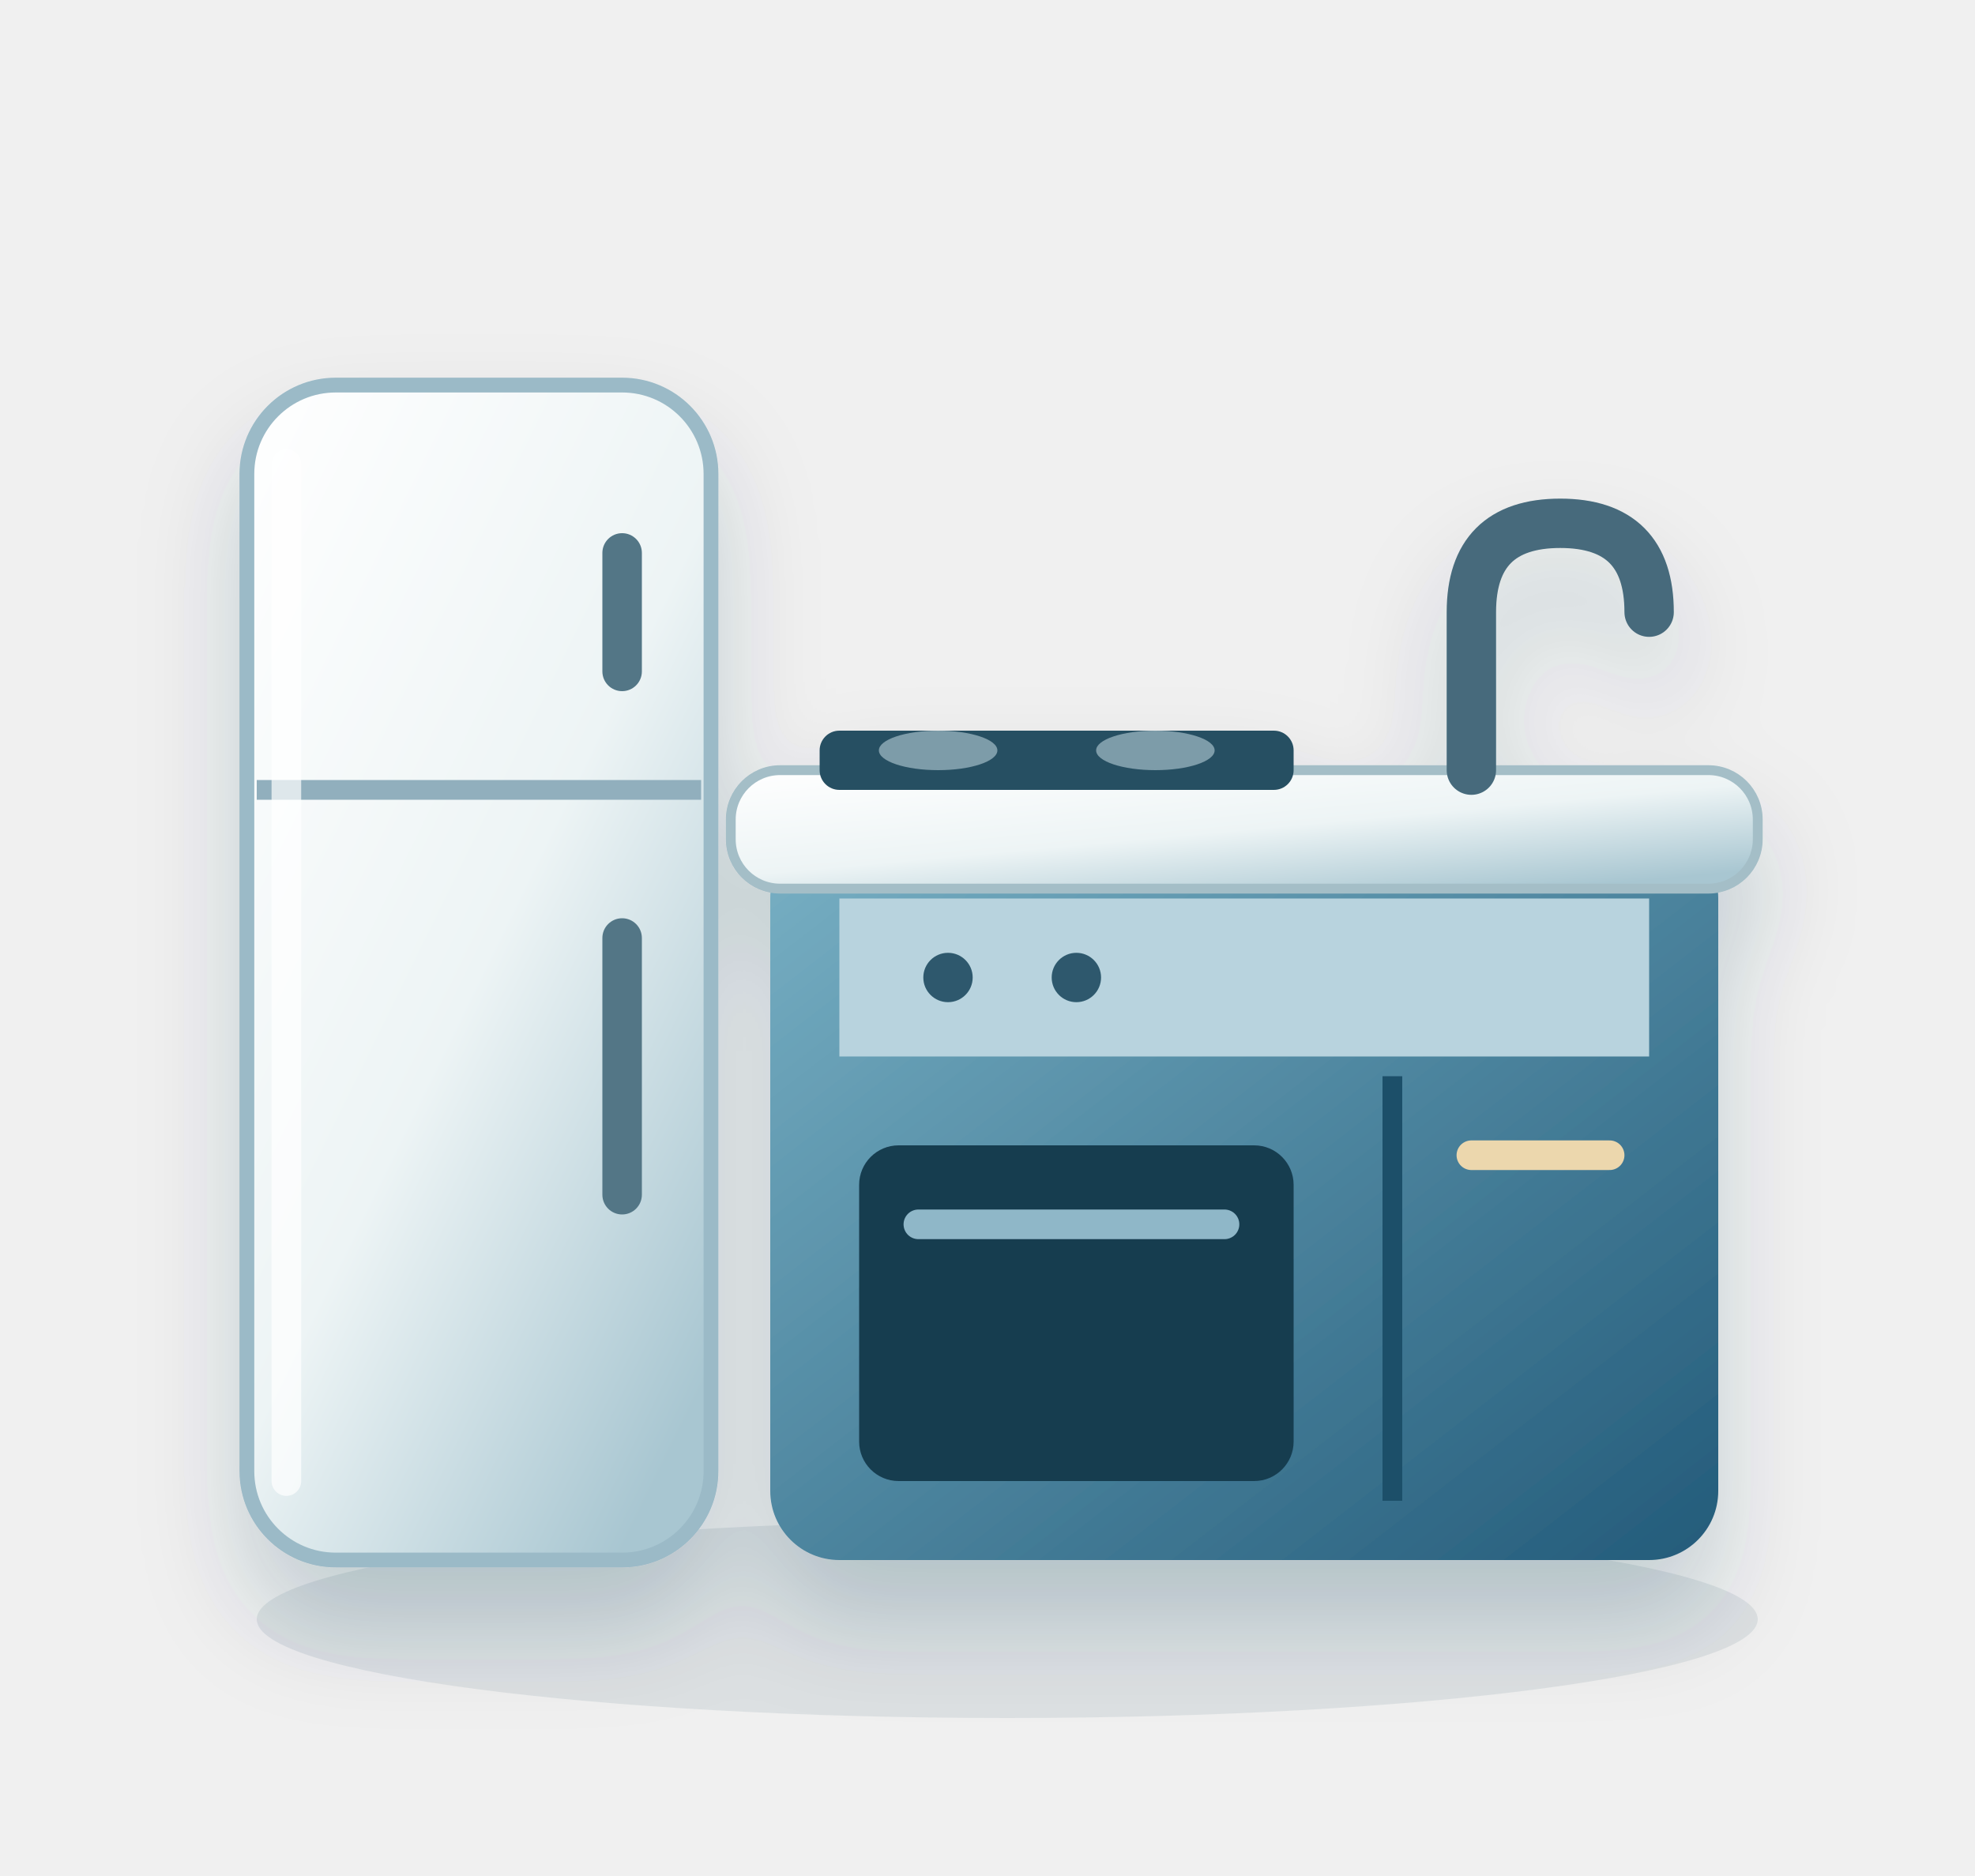
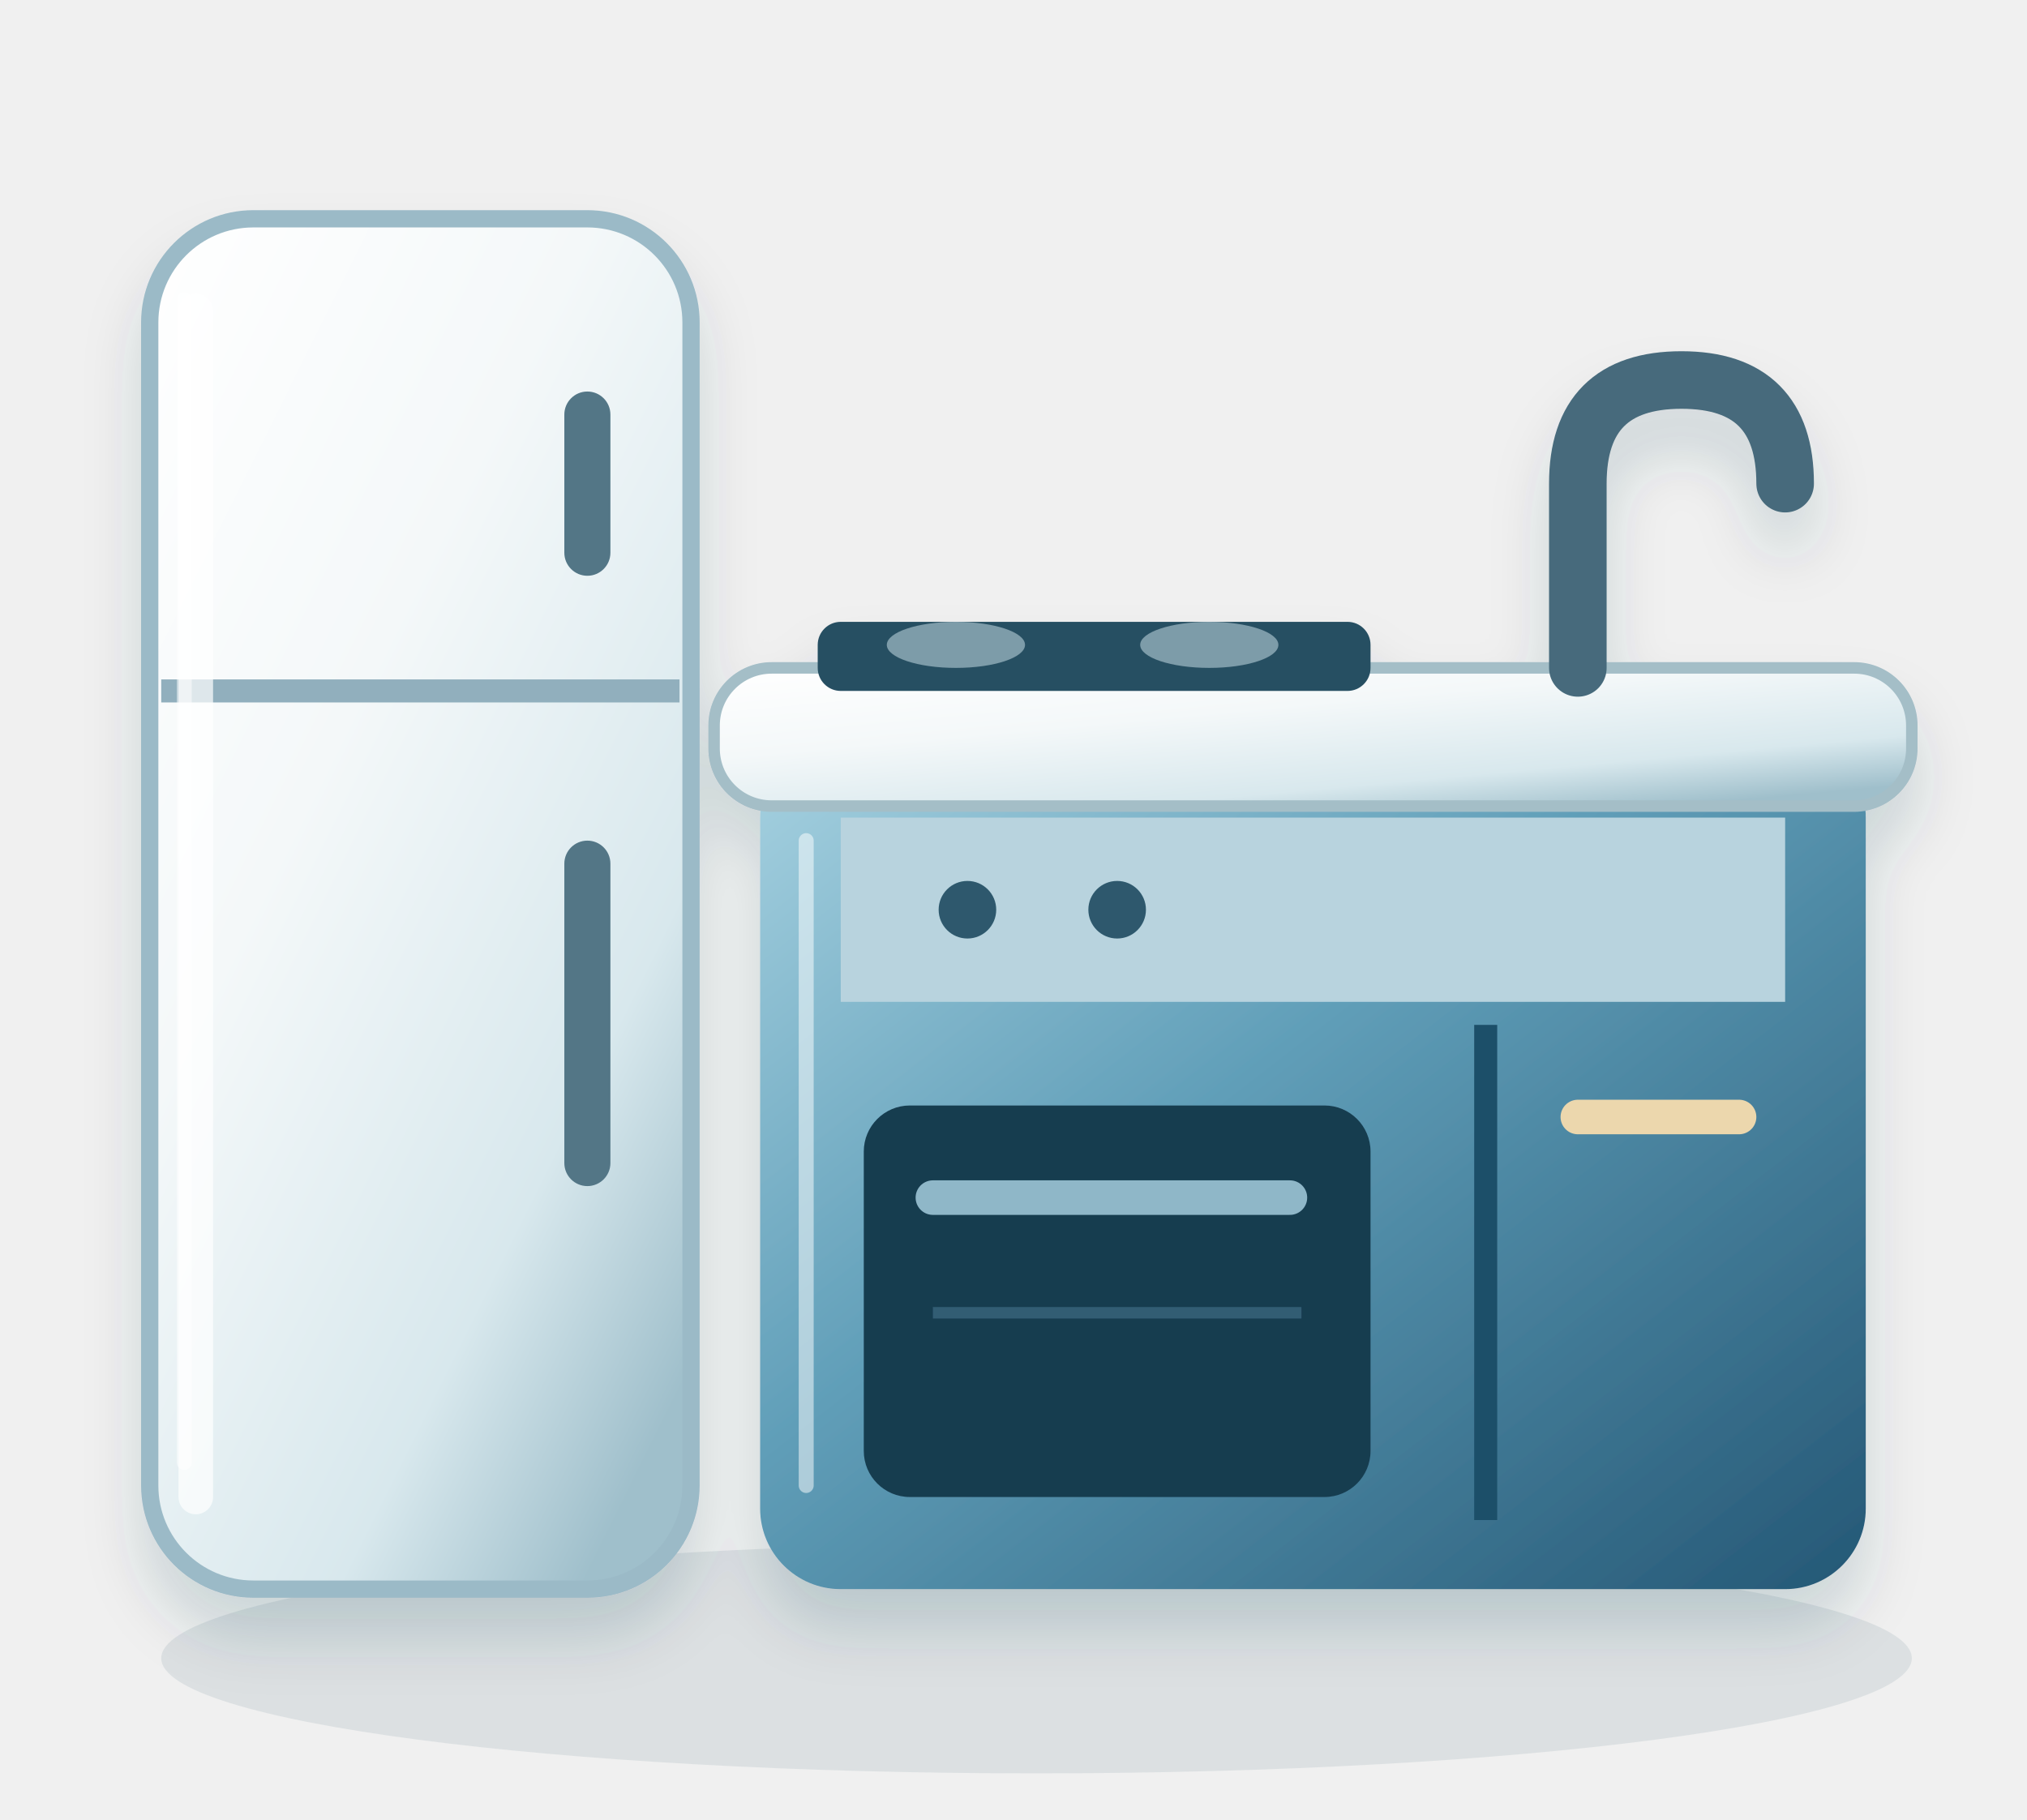
- <svg xmlns="http://www.w3.org/2000/svg" viewBox="0 0 200 190">
+ <svg xmlns="http://www.w3.org/2000/svg" viewBox="12 20 176 158">
  <defs>
    <linearGradient id="blue" x1="0" y1="0" x2="1" y2="1">
-       <stop stop-color="#78b0c4" />
-       <stop offset="1" stop-color="#235b7a" />
+       <stop stop-color="#a7d2e1" />
+       <stop offset=".42" stop-color="#609eb8" />
+       <stop offset="1" stop-color="#245775" />
    </linearGradient>
    <linearGradient id="porcelain" x1="0" y1="0" x2=".8" y2="1">
      <stop stop-color="#fff" />
-       <stop offset=".55" stop-color="#edf4f5" />
-       <stop offset="1" stop-color="#a8c6d1" />
+       <stop offset=".4" stop-color="#f4f8f9" />
+       <stop offset=".78" stop-color="#d8e8ed" />
+       <stop offset="1" stop-color="#9fbfcb" />
    </linearGradient>
    <linearGradient id="wood" x1="0" y1="0" x2="1" y2="1">
-       <stop stop-color="#e4c698" />
-       <stop offset="1" stop-color="#a77a48" />
+       <stop stop-color="#eed7b1" />
+       <stop offset=".48" stop-color="#cfaa76" />
+       <stop offset="1" stop-color="#a97b46" />
    </linearGradient>
    <linearGradient id="metal" x1="0" y1="0" x2="1" y2="1">
      <stop stop-color="#f7e2b3" />
      <stop offset="1" stop-color="#ac7f40" />
    </linearGradient>
    <filter id="shadow" x="-35%" y="-35%" width="170%" height="180%">
-       <feDropShadow dx="0" dy="6" stdDeviation="5" flood-color="#153d53" flood-opacity=".18" />
+       <feDropShadow dx="0" dy="3.5" stdDeviation="2.5" flood-color="#153d53" flood-opacity=".15" />
    </filter>
  </defs>
  <ellipse cx="102" cy="164" rx="76" ry="10" fill="#17475b" opacity=".09" />
  <g filter="url(#shadow)">
    <rect x="25" y="39" width="47" height="119" rx="9" fill="url(#porcelain)" stroke="#9bbac7" stroke-width="1.5" />
    <path d="M26 80h45" stroke="#91afbd" stroke-width="2" />
    <rect x="61" y="54" width="4" height="16" rx="2" fill="#527686" />
    <rect x="61" y="93" width="4" height="30" rx="2" fill="#527686" />
    <rect x="78" y="84" width="96" height="74" rx="7" fill="url(#blue)" />
    <path d="M85 91h82v16H85z" fill="#b8d3de" />
    <circle cx="96" cy="99" r="2.5" fill="#2d596d" />
    <circle cx="109" cy="99" r="2.5" fill="#2d596d" />
    <rect x="87" y="116" width="44" height="34" rx="4" fill="#173c50" />
    <path d="M93 124h31" stroke="#8fb7c8" stroke-width="3" stroke-linecap="round" />
    <path d="M141 109v43" stroke="#1e4f69" stroke-width="2" />
    <path d="M149 117h14" stroke="#ecd7ad" stroke-width="3" stroke-linecap="round" />
    <rect x="74" y="78" width="104" height="12" rx="5" fill="url(#porcelain)" stroke="#a4bec7" />
    <rect x="83" y="74" width="48" height="6" rx="2" fill="#284f62" />
    <ellipse cx="95" cy="76" rx="6" ry="2" fill="#7d9ca9" />
    <ellipse cx="117" cy="76" rx="6" ry="2" fill="#7d9ca9" />
    <path d="M149 78V62q0-9 9-9t9 9" fill="none" stroke="#466b7c" stroke-width="5" stroke-linecap="round" />
    <path d="M29 47v103" stroke="#fff" stroke-opacity=".7" stroke-width="3" stroke-linecap="round" />
+     <path d="M82 93v56M28 46v101" fill="none" stroke="#fff" stroke-opacity=".5" stroke-width="1.3" stroke-linecap="round" />
+     <path d="M93 134h32" fill="none" stroke="#4b7e96" stroke-opacity=".5" stroke-width="1" />
  </g>
</svg>
